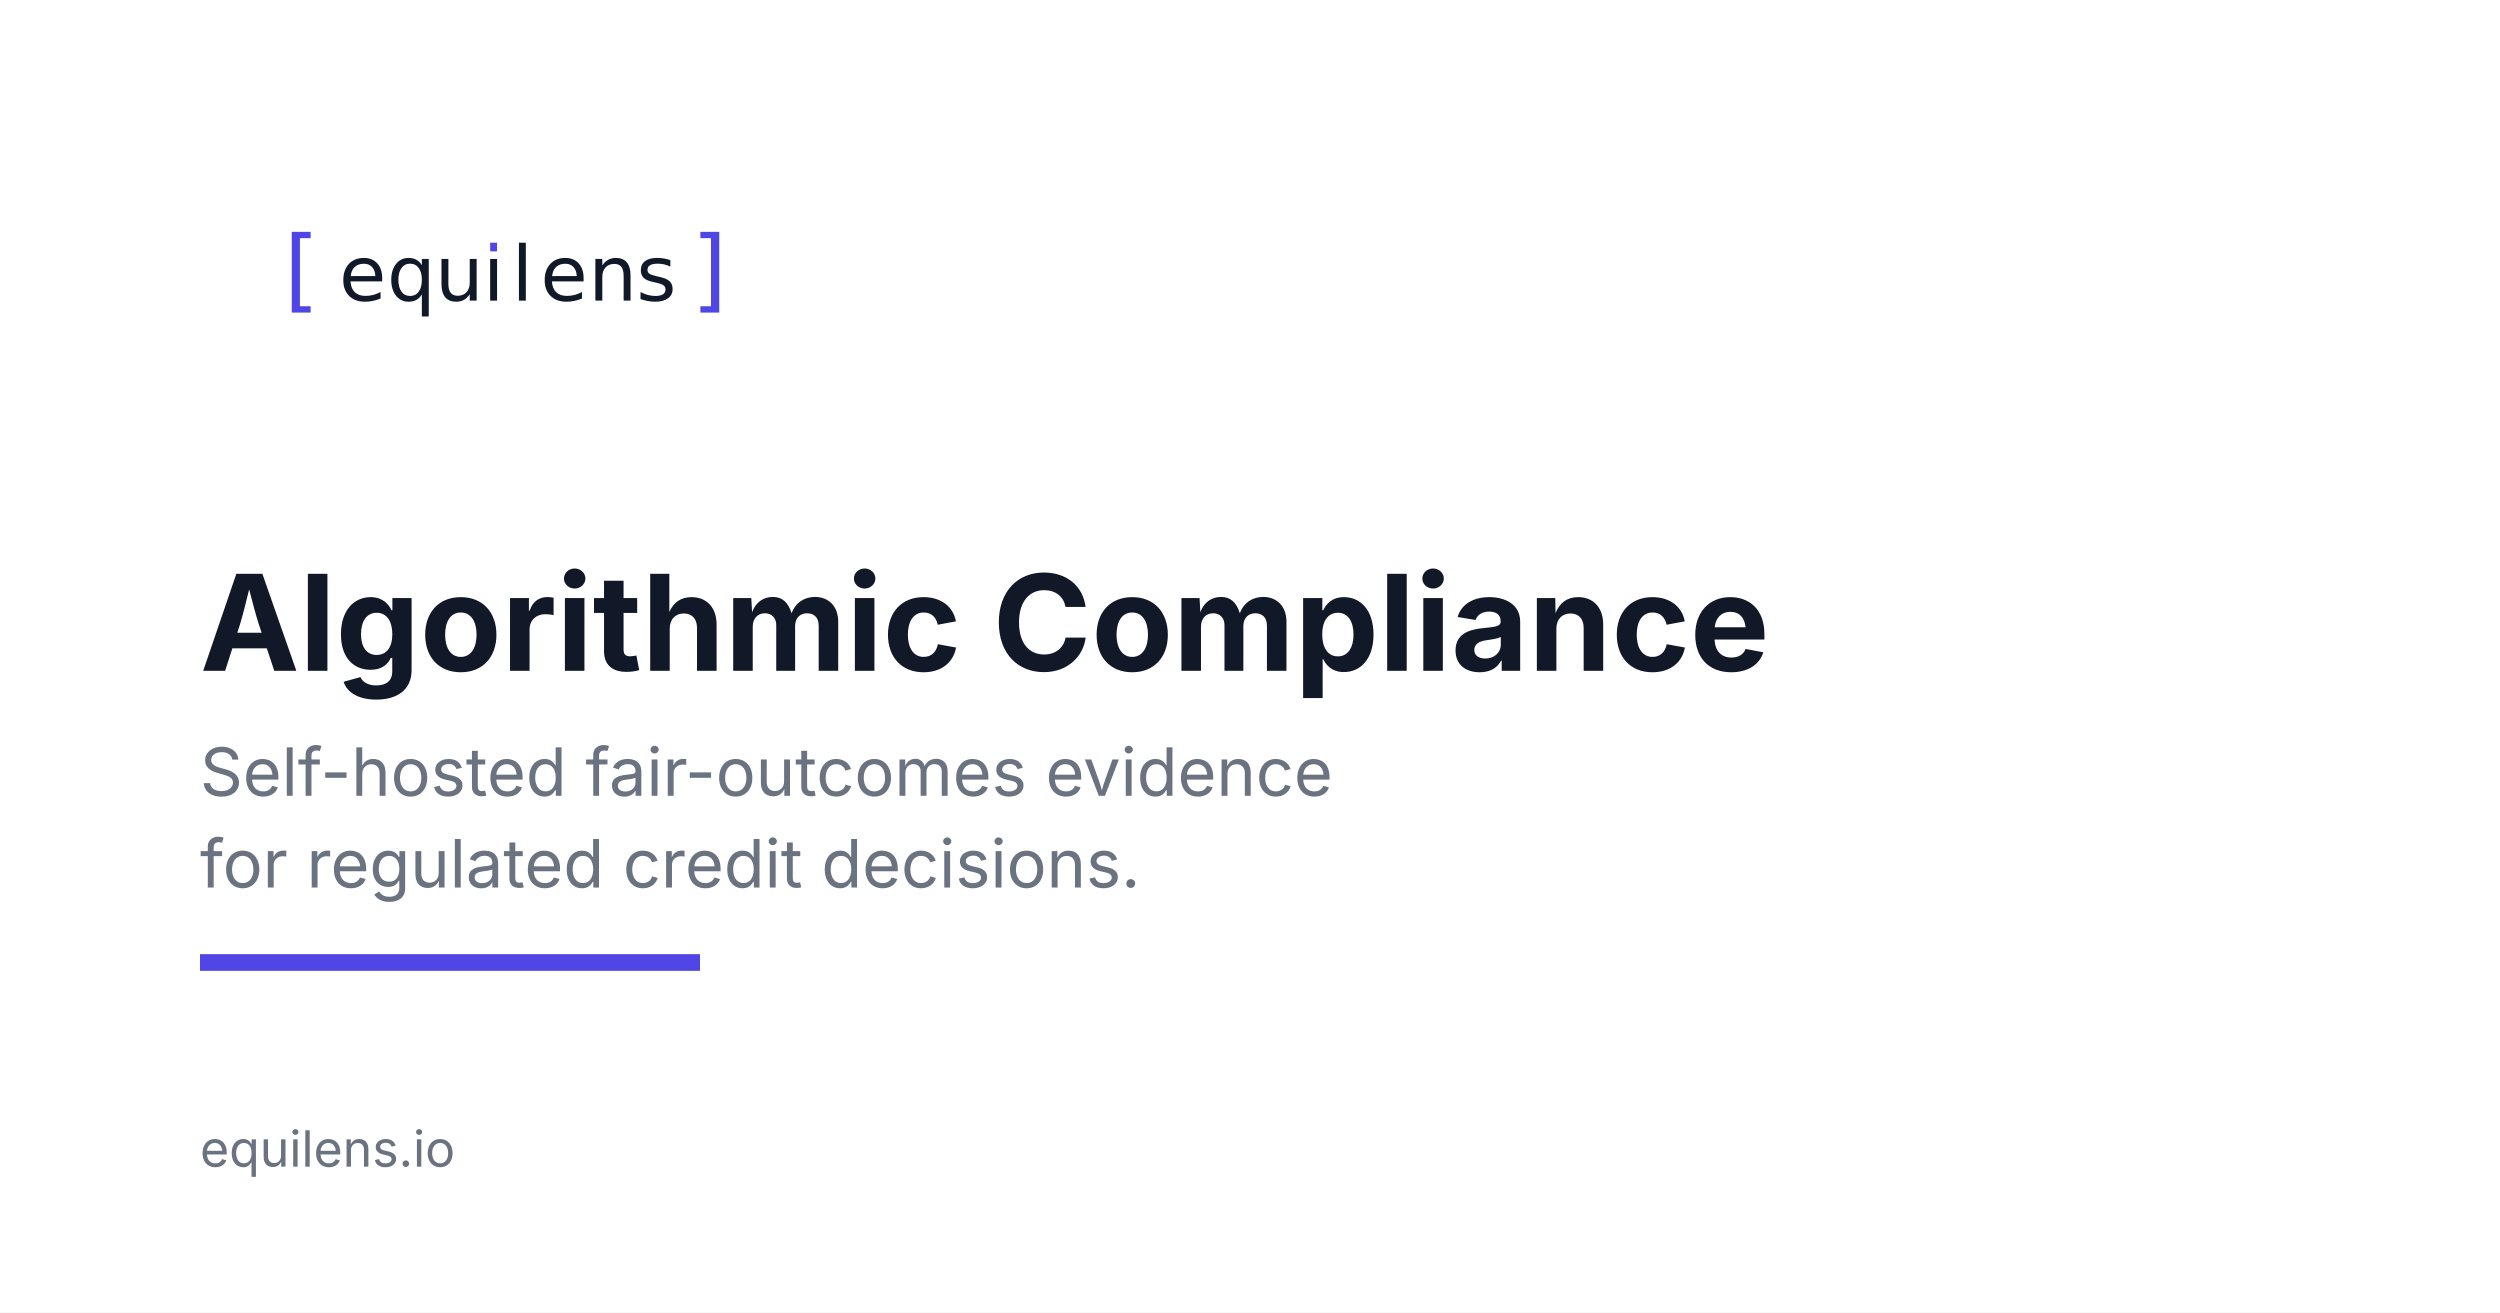
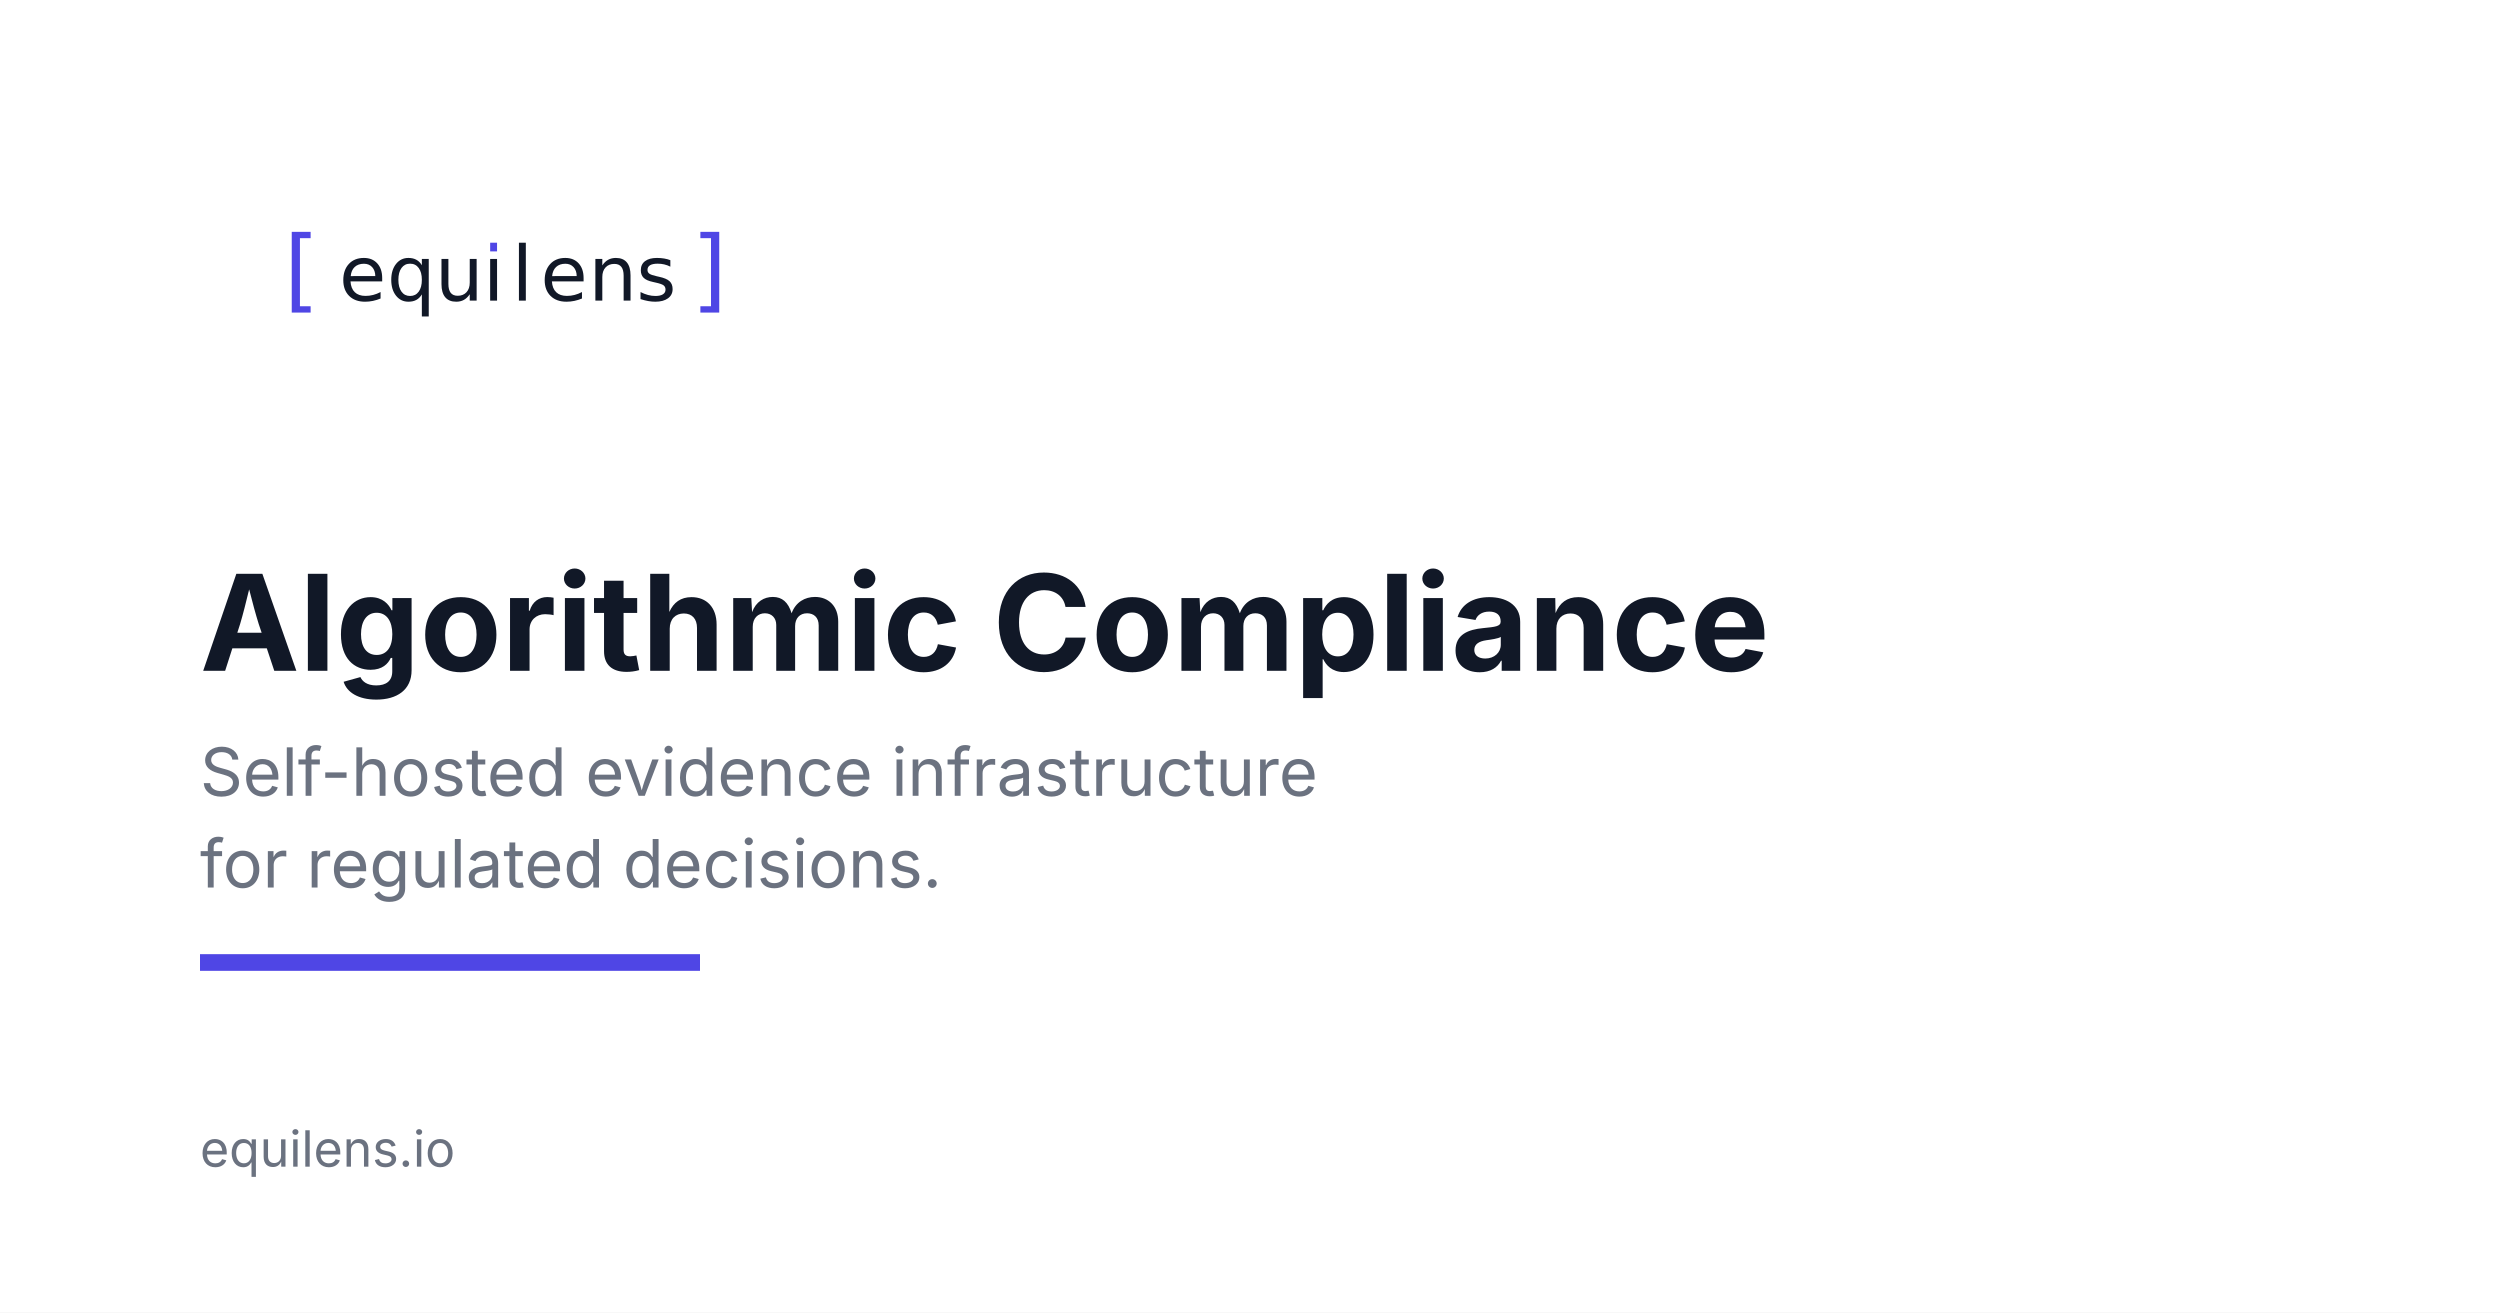
<svg xmlns="http://www.w3.org/2000/svg" width="1200" height="630" viewBox="0 0 1200 630">
  <defs>
    <style>
      .bg { fill: #FFFFFF; }
      .ink { fill: #111827; }
      .muted { fill: #6B7280; }
      .brand { fill: #4F46E5; }
    </style>
  </defs>
  <rect class="bg" width="1200" height="630" />
  <g transform="translate(96,110) scale(0.825)">
    <path class="brand" d="M 53.38 1.56 L 64.36 1.56 L 64.36 5.24 L 58.14 5.24 L 58.14 44.85 L 64.36 44.85 L 64.36 48.53 L 53.38 48.53 L 53.38 1.56 Z" />
    <path class="ink" d="M 106.00 28.45 L 106.00 30.40 L 87.56 30.40 Q 87.82 34.52 90.05 36.67 Q 92.29 38.83 96.28 38.83 Q 98.58 38.83 100.75 38.27 Q 102.92 37.71 105.06 36.58 L 105.06 40.35 Q 102.90 41.25 100.64 41.73 Q 98.37 42.21 96.04 42.21 Q 90.19 42.21 86.78 38.84 Q 83.37 35.45 83.37 29.69 Q 83.37 23.74 86.61 20.24 Q 89.84 16.74 95.34 16.74 Q 100.27 16.74 103.13 19.90 Q 106.00 23.04 106.00 28.45 Z M 101.99 27.28 Q 101.95 24.02 100.15 22.07 Q 98.35 20.12 95.38 20.12 Q 92.03 20.12 90.01 22.00 Q 88.00 23.89 87.69 27.31 L 101.99 27.28 Z" />
    <path class="ink" d="M 115.42 29.47 Q 115.42 33.87 117.24 36.37 Q 119.06 38.87 122.24 38.87 Q 125.42 38.87 127.24 36.37 Q 129.08 33.87 129.08 29.47 Q 129.08 25.08 127.24 22.58 Q 125.42 20.08 122.24 20.08 Q 119.06 20.08 117.24 22.58 Q 115.42 25.08 115.42 29.47 Z M 129.08 37.94 Q 127.82 40.10 125.88 41.16 Q 123.96 42.21 121.25 42.21 Q 116.83 42.21 114.05 38.70 Q 111.27 35.19 111.27 29.47 Q 111.27 23.76 114.05 20.25 Q 116.83 16.74 121.25 16.74 Q 123.96 16.74 125.88 17.80 Q 127.82 18.84 129.08 21.00 L 129.08 17.33 L 133.09 17.33 L 133.09 50.80 L 129.08 50.80 L 129.08 37.94 Z" />
    <path class="ink" d="M 140.50 32.01 L 140.50 17.33 L 144.52 17.33 L 144.52 31.86 Q 144.52 35.30 145.86 37.03 Q 147.21 38.75 149.92 38.75 Q 153.16 38.75 155.05 36.69 Q 156.94 34.63 156.94 31.07 L 156.94 17.33 L 160.95 17.33 L 160.95 41.58 L 156.94 41.58 L 156.94 37.85 Q 155.48 40.06 153.55 41.14 Q 151.62 42.21 149.07 42.21 Q 144.86 42.21 142.68 39.61 Q 140.50 37.01 140.50 32.01 Z" />
    <path class="ink" d="M 168.82 17.33 L 172.83 17.33 L 172.83 41.58 L 168.82 41.58 L 168.82 17.33 Z" />
    <path class="brand" d="M 168.82 7.88 L 172.83 7.88 L 172.83 12.93 L 168.82 12.93 L 168.82 7.88 Z" />
    <path class="ink" d="M 185.56 7.88 L 189.57 7.88 L 189.57 41.58 L 185.56 41.58 L 185.56 7.88 Z" />
    <path class="ink" d="M 223.18 28.45 L 223.18 30.40 L 204.74 30.40 Q 205.00 34.52 207.23 36.67 Q 209.47 38.83 213.46 38.83 Q 215.76 38.83 217.93 38.27 Q 220.10 37.71 222.24 36.58 L 222.24 40.35 Q 220.08 41.25 217.82 41.73 Q 215.55 42.21 213.22 42.21 Q 207.37 42.21 203.96 38.84 Q 200.55 35.45 200.55 29.69 Q 200.55 23.74 203.79 20.24 Q 207.02 16.74 212.52 16.74 Q 217.45 16.74 220.31 19.90 Q 223.18 23.04 223.18 28.45 Z M 219.17 27.28 Q 219.13 24.02 217.33 22.07 Q 215.53 20.12 212.56 20.12 Q 209.21 20.12 207.19 22.00 Q 205.18 23.89 204.87 27.31 L 219.17 27.28 Z" />
    <path class="ink" d="M 250.49 26.94 L 250.49 41.58 L 246.48 41.58 L 246.48 27.07 Q 246.48 23.62 245.13 21.92 Q 243.78 20.21 241.08 20.21 Q 237.83 20.21 235.95 22.27 Q 234.07 24.32 234.07 27.87 L 234.07 41.58 L 230.04 41.58 L 230.04 17.33 L 234.07 17.33 L 234.07 21.09 Q 235.52 18.91 237.46 17.82 Q 239.42 16.74 241.97 16.74 Q 246.18 16.74 248.33 19.33 Q 250.49 21.91 250.49 26.94 Z" />
    <path class="ink" d="M 273.66 18.04 L 273.66 21.81 Q 271.96 20.94 270.13 20.51 Q 268.30 20.08 266.33 20.08 Q 263.35 20.08 261.86 20.98 Q 260.36 21.89 260.36 23.71 Q 260.36 25.10 261.43 25.89 Q 262.50 26.68 265.73 27.39 L 267.10 27.70 Q 271.37 28.61 273.17 30.26 Q 274.97 31.92 274.97 34.89 Q 274.97 38.27 272.28 40.24 Q 269.58 42.21 264.88 42.21 Q 262.92 42.21 260.79 41.83 Q 258.66 41.45 256.31 40.69 L 256.31 36.58 Q 258.54 37.73 260.69 38.30 Q 262.85 38.87 264.97 38.87 Q 267.80 38.87 269.32 37.91 Q 270.85 36.94 270.85 35.19 Q 270.85 33.57 269.74 32.70 Q 268.65 31.84 264.92 31.03 L 263.52 30.71 Q 259.80 29.93 258.14 28.32 Q 256.48 26.70 256.48 23.89 Q 256.48 20.46 258.93 18.61 Q 261.37 16.74 265.86 16.74 Q 268.08 16.74 270.04 17.07 Q 272.00 17.39 273.66 18.04 Z" />
    <path class="brand" d="M 302.10 1.56 L 302.10 48.53 L 291.13 48.53 L 291.13 44.85 L 297.31 44.85 L 297.31 5.24 L 291.13 5.24 L 291.13 1.56 L 302.10 1.56 Z" />
  </g>
  <text x="96" y="322" font-family="Inter, system-ui, sans-serif" font-weight="700" font-size="64" fill="#111827">
    Algorithmic Compliance
  </text>
  <text x="96" y="382" font-family="Inter, system-ui, sans-serif" font-weight="400" font-size="32" class="muted">
-     Self-hosted fair-outcomes evidence
+     Self-hosted evidence infrastructure
  </text>
  <text x="96" y="426" font-family="Inter, system-ui, sans-serif" font-weight="400" font-size="32" class="muted">
-     for regulated credit decisions.
+     for regulated decisions.
  </text>
  <rect x="96" y="458" width="240" height="8" class="brand" />
  <text x="96" y="560" font-family="Inter, system-ui, sans-serif" font-weight="400" font-size="24" class="muted">
    equilens.io
  </text>
</svg>
